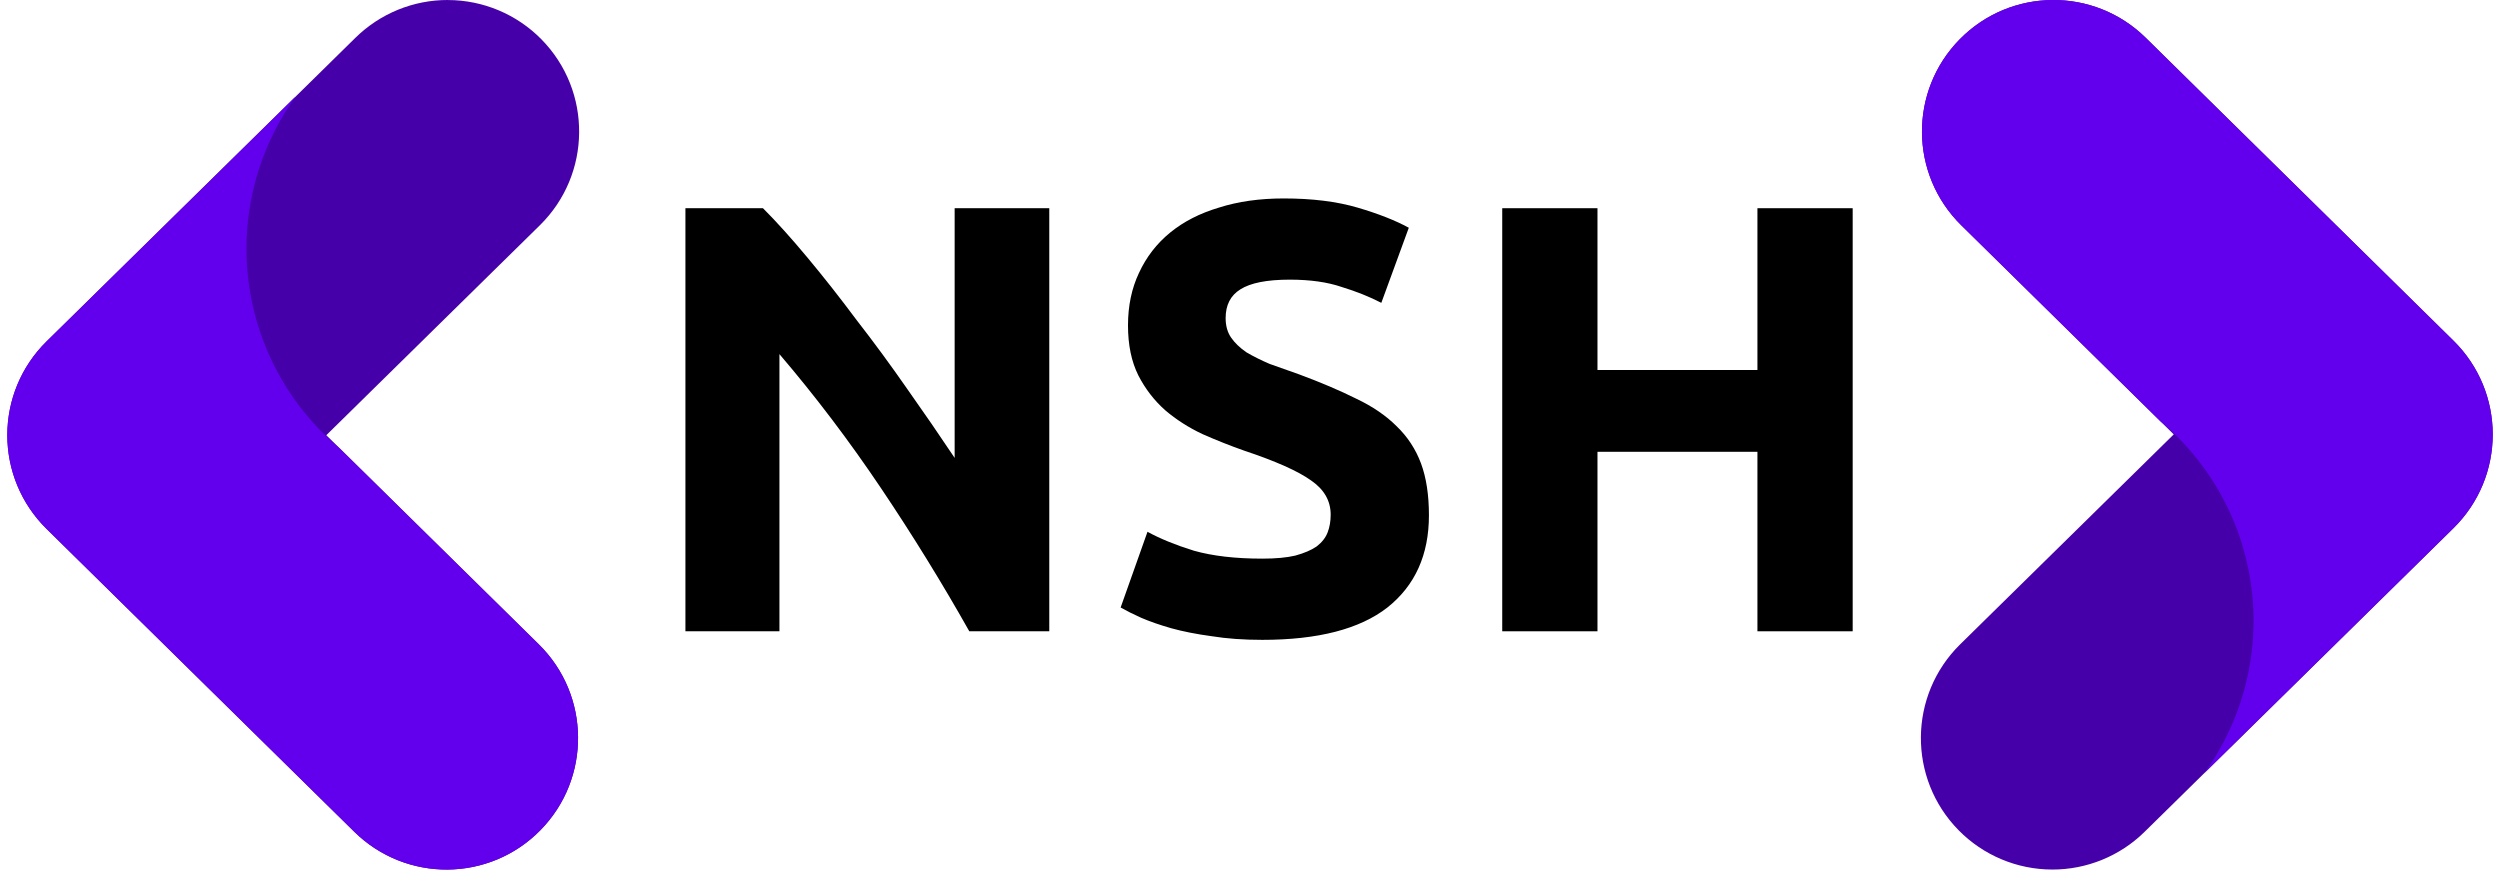
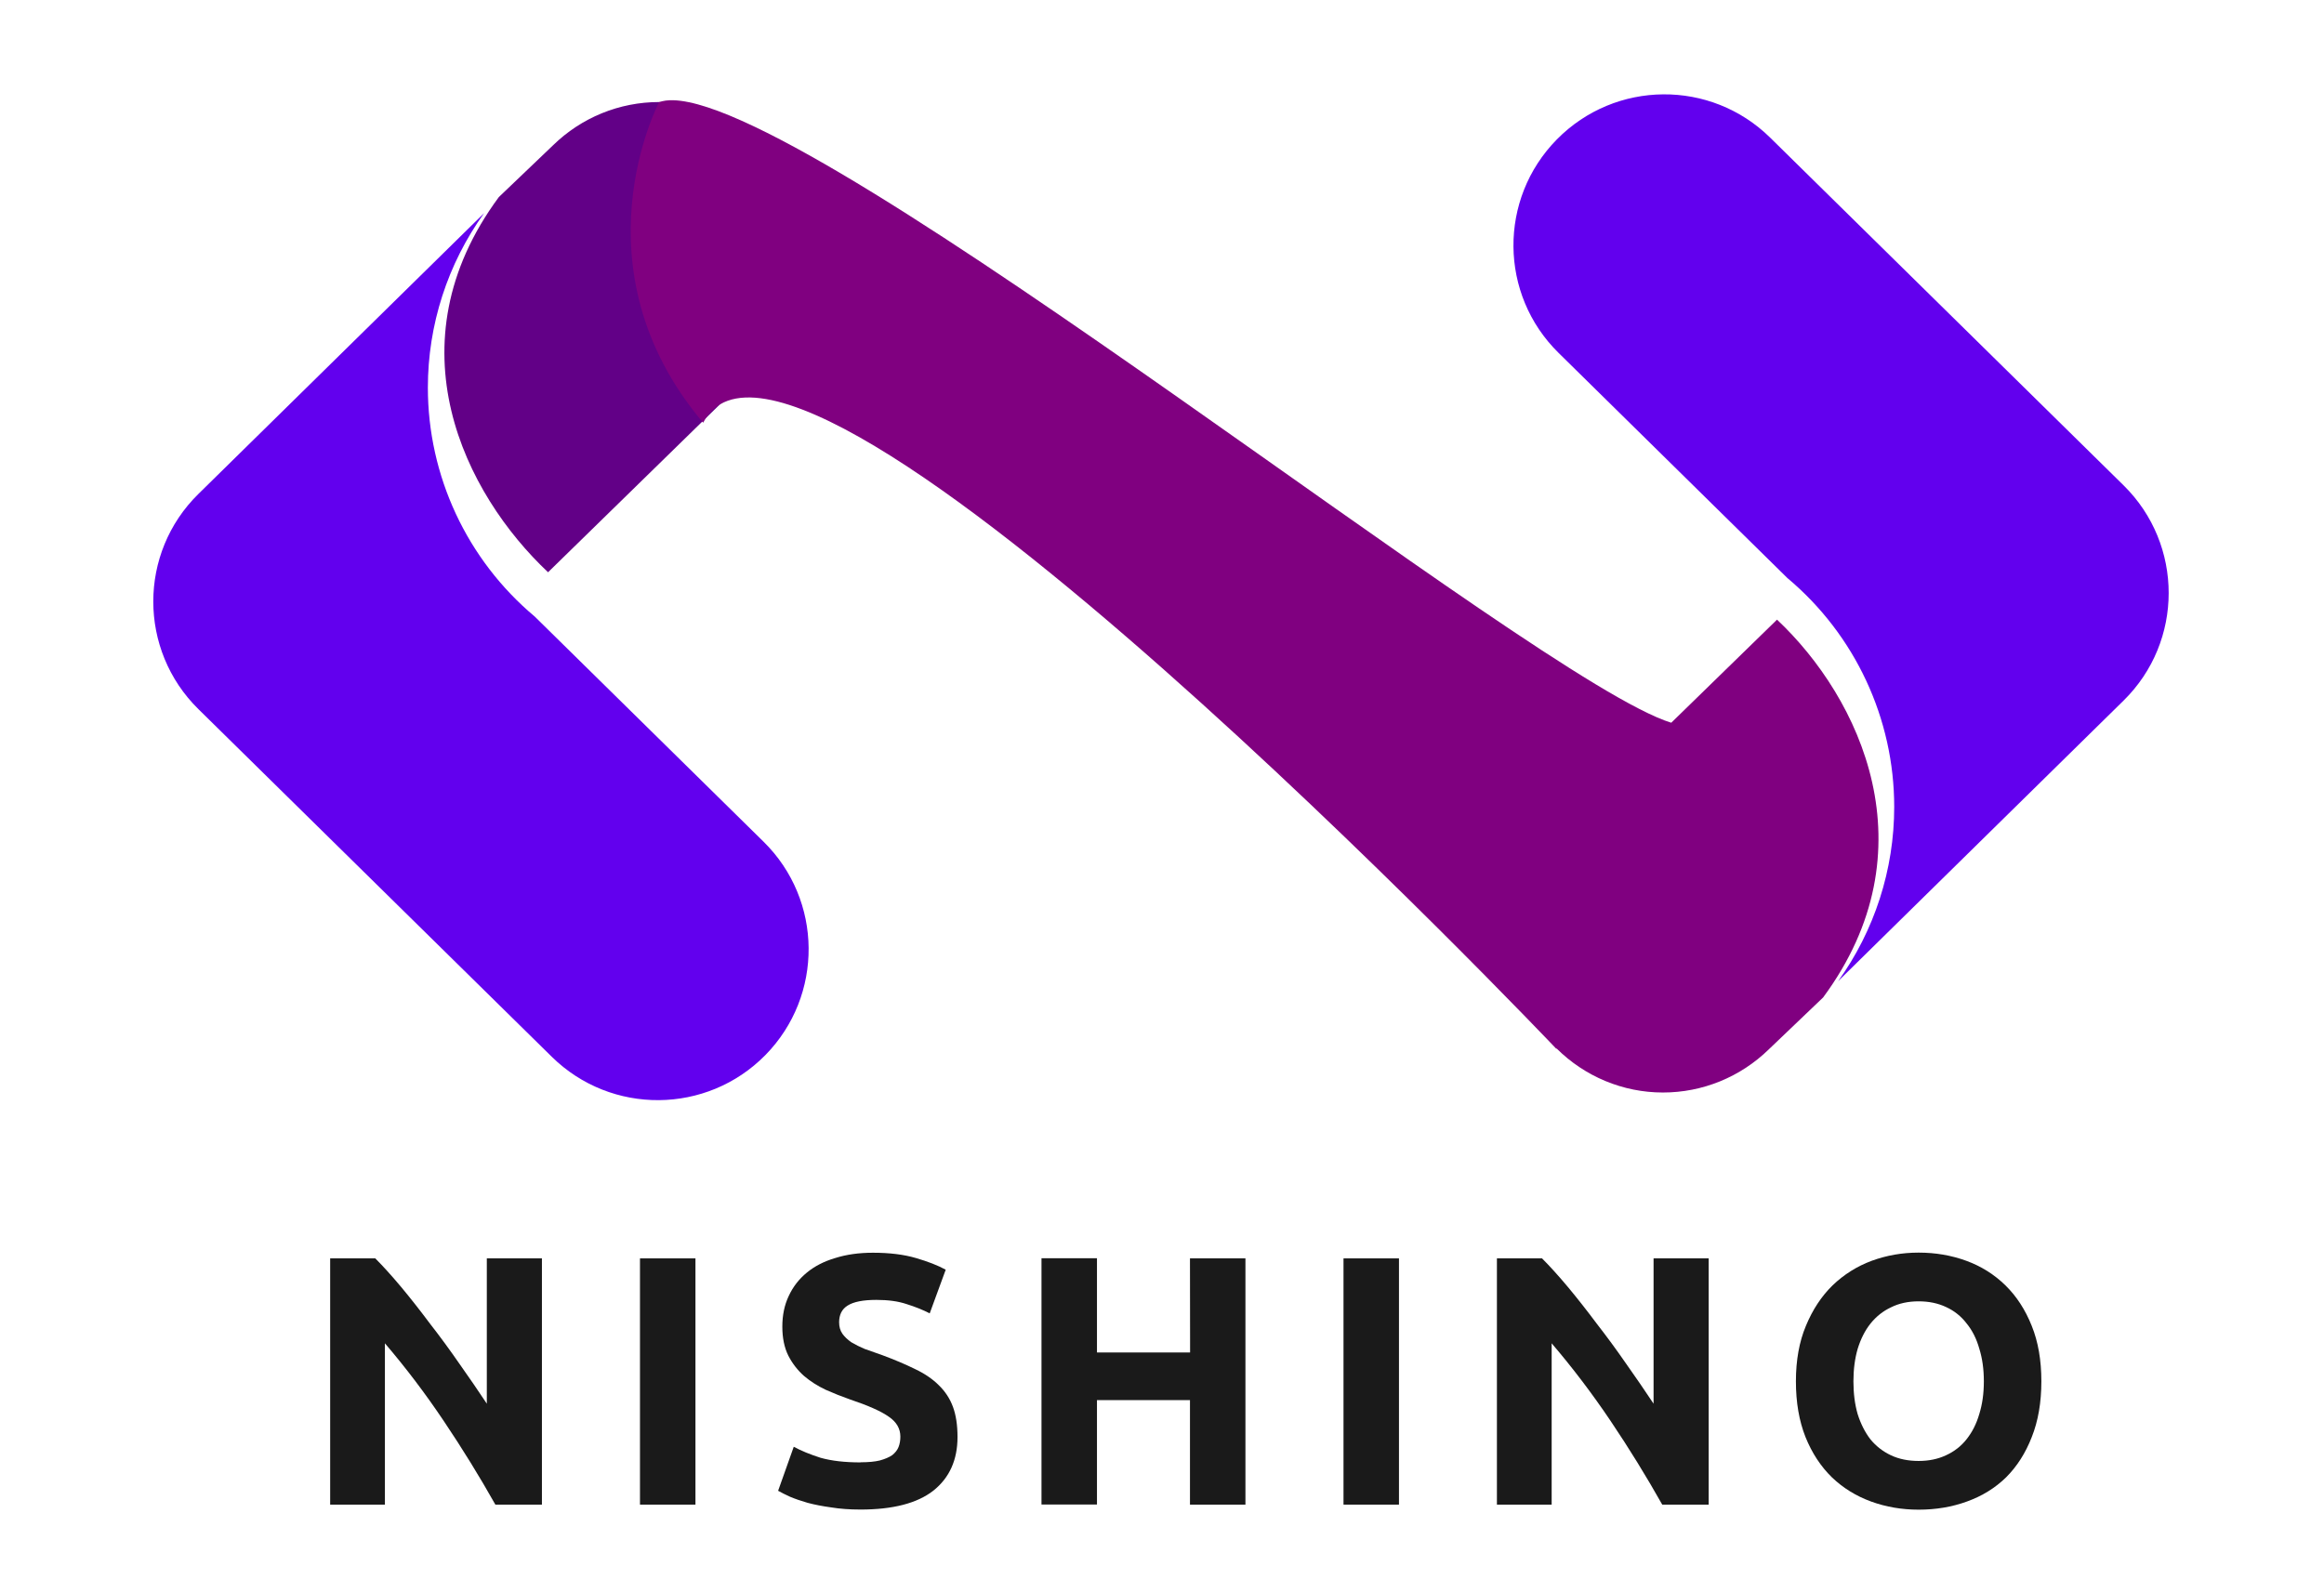
- <svg xmlns="http://www.w3.org/2000/svg" width="138" height="48" viewBox="0 0 36.512 12.7" version="1.1" id="svg77">
-   <defs id="defs71" />
+ <svg xmlns="http://www.w3.org/2000/svg" width="73" height="50" viewBox="0 0 19.315 13.229" version="1.1" id="svg63">
+   <defs id="defs57" />
  <g id="layer1">
-     <g id="g121" transform="matrix(0.2727552,0,0,0.2727552,-10.30989,-28.45005)">
-       <ellipse style="fill:none;stroke:none;stroke-width:0.086;stroke-linecap:round;stroke-linejoin:round;stroke-miterlimit:4;stroke-dasharray:none;paint-order:stroke markers fill" id="circle1313" cx="61.769" cy="111.347" rx="6.733" ry="6.733" />
-       <ellipse style="fill:none;stroke:none;stroke-width:0.086;stroke-linecap:round;stroke-linejoin:round;stroke-miterlimit:4;stroke-dasharray:none;paint-order:stroke markers fill" id="circle1315" cx="45.228" cy="127.606" rx="6.733" ry="6.733" />
-       <ellipse style="fill:none;stroke:none;stroke-width:0.086;stroke-linecap:round;stroke-linejoin:round;stroke-miterlimit:4;stroke-dasharray:none;paint-order:stroke markers fill" id="circle1317" cx="61.71" cy="143.827" rx="6.733" ry="6.733" />
-       <path style="color:#000000;font-style:normal;font-variant:normal;font-weight:normal;font-stretch:normal;font-size:medium;line-height:normal;font-family:sans-serif;font-variant-ligatures:normal;font-variant-position:normal;font-variant-caps:normal;font-variant-numeric:normal;font-variant-alternates:normal;font-variant-east-asian:normal;font-feature-settings:normal;font-variation-settings:normal;text-indent:0;text-align:start;text-decoration:none;text-decoration-line:none;text-decoration-style:solid;text-decoration-color:#000000;letter-spacing:normal;word-spacing:normal;text-transform:none;writing-mode:lr-tb;direction:ltr;text-orientation:mixed;dominant-baseline:auto;baseline-shift:baseline;text-anchor:start;white-space:normal;shape-padding:0;shape-margin:0;inline-size:0;clip-rule:nonzero;display:inline;overflow:visible;visibility:visible;isolation:auto;mix-blend-mode:normal;color-interpolation:sRGB;color-interpolation-filters:linearRGB;solid-color:#000000;solid-opacity:1;vector-effect:none;fill:#4500a9;fill-opacity:1;fill-rule:nonzero;stroke:none;stroke-width:1;stroke-linecap:round;stroke-linejoin:round;stroke-miterlimit:4;stroke-dasharray:none;stroke-dashoffset:0;stroke-opacity:1;color-rendering:auto;image-rendering:auto;shape-rendering:auto;text-rendering:auto;enable-background:accumulate;stop-color:#000000" d="m 61.78,104.306 a 7.041,7.041 0 0 0 -4.947,2.02 l -16.539,16.26 a 7.042,7.042 0 0 0 -0.004,10.039 l 16.48,16.221 a 7.041,7.041 0 0 0 9.959,-0.08 7.041,7.041 0 0 0 -0.08,-9.957 l -11.379,-11.199 11.434,-11.24 a 7.041,7.041 0 0 0 0.086,-9.957 7.041,7.041 0 0 0 -5.01,-2.105 z" id="path1319" />
-       <path id="path1321" style="color:#000000;font-style:normal;font-variant:normal;font-weight:normal;font-stretch:normal;font-size:medium;line-height:normal;font-family:sans-serif;font-variant-ligatures:normal;font-variant-position:normal;font-variant-caps:normal;font-variant-numeric:normal;font-variant-alternates:normal;font-variant-east-asian:normal;font-feature-settings:normal;font-variation-settings:normal;text-indent:0;text-align:start;text-decoration:none;text-decoration-line:none;text-decoration-style:solid;text-decoration-color:#000000;letter-spacing:normal;word-spacing:normal;text-transform:none;writing-mode:lr-tb;direction:ltr;text-orientation:mixed;dominant-baseline:auto;baseline-shift:baseline;text-anchor:start;white-space:normal;shape-padding:0;shape-margin:0;inline-size:0;clip-rule:nonzero;display:inline;overflow:visible;visibility:visible;isolation:auto;mix-blend-mode:normal;color-interpolation:sRGB;color-interpolation-filters:linearRGB;solid-color:#000000;solid-opacity:1;vector-effect:none;fill:#6200ee;fill-opacity:1;fill-rule:nonzero;stroke:none;stroke-width:1;stroke-linecap:round;stroke-linejoin:round;stroke-miterlimit:4;stroke-dasharray:none;stroke-dashoffset:0;stroke-opacity:1;color-rendering:auto;image-rendering:auto;shape-rendering:auto;text-rendering:auto;enable-background:accumulate;stop-color:#000000" d="m 53.622,109.481 -13.329,13.104 c -2.805,2.758 -2.807,7.279 -0.004,10.039 l 16.481,16.22 c 2.772,2.729 7.231,2.693 9.959,-0.08 2.727,-2.772 2.692,-7.229 -0.08,-9.957 l -10.672,-10.503 c -3.158,-2.648 -4.981,-6.558 -4.982,-10.679 4e-5,-2.923 0.919,-5.772 2.627,-8.144 z" />
-       <path style="color:#000000;font-style:normal;font-variant:normal;font-weight:normal;font-stretch:normal;font-size:medium;line-height:normal;font-family:sans-serif;font-variant-ligatures:normal;font-variant-position:normal;font-variant-caps:normal;font-variant-numeric:normal;font-variant-alternates:normal;font-variant-east-asian:normal;font-feature-settings:normal;font-variation-settings:normal;text-indent:0;text-align:start;text-decoration:none;text-decoration-line:none;text-decoration-style:solid;text-decoration-color:#000000;letter-spacing:normal;word-spacing:normal;text-transform:none;writing-mode:lr-tb;direction:ltr;text-orientation:mixed;dominant-baseline:auto;baseline-shift:baseline;text-anchor:start;white-space:normal;shape-padding:0;shape-margin:0;inline-size:0;clip-rule:nonzero;display:inline;overflow:visible;visibility:visible;isolation:auto;mix-blend-mode:normal;color-interpolation:sRGB;color-interpolation-filters:linearRGB;solid-color:#000000;solid-opacity:1;vector-effect:none;fill:#4500a9;fill-opacity:1;fill-rule:nonzero;stroke:none;stroke-width:1;stroke-linecap:round;stroke-linejoin:round;stroke-miterlimit:4;stroke-dasharray:none;stroke-dashoffset:0;stroke-opacity:1;color-rendering:auto;image-rendering:auto;shape-rendering:auto;text-rendering:auto;enable-background:accumulate;stop-color:#000000" d="m 147.684,150.868 a 7.041,7.041 0 0 0 4.947,-2.019 l 16.539,-16.26 a 7.042,7.042 0 0 0 0.004,-10.039 l -16.48,-16.221 a 7.041,7.041 0 0 0 -9.959,0.08 7.041,7.041 0 0 0 0.08,9.957 l 11.379,11.199 -11.434,11.24 a 7.041,7.041 0 0 0 -0.086,9.957 7.041,7.041 0 0 0 5.01,2.105 z" id="path1323" />
-       <path id="path1325" style="color:#000000;font-style:normal;font-variant:normal;font-weight:normal;font-stretch:normal;font-size:medium;line-height:normal;font-family:sans-serif;font-variant-ligatures:normal;font-variant-position:normal;font-variant-caps:normal;font-variant-numeric:normal;font-variant-alternates:normal;font-variant-east-asian:normal;font-feature-settings:normal;font-variation-settings:normal;text-indent:0;text-align:start;text-decoration:none;text-decoration-line:none;text-decoration-style:solid;text-decoration-color:#000000;letter-spacing:normal;word-spacing:normal;text-transform:none;writing-mode:lr-tb;direction:ltr;text-orientation:mixed;dominant-baseline:auto;baseline-shift:baseline;text-anchor:start;white-space:normal;shape-padding:0;shape-margin:0;inline-size:0;clip-rule:nonzero;display:inline;overflow:visible;visibility:visible;isolation:auto;mix-blend-mode:normal;color-interpolation:sRGB;color-interpolation-filters:linearRGB;solid-color:#000000;solid-opacity:1;vector-effect:none;fill:#6200ee;fill-opacity:1;fill-rule:nonzero;stroke:none;stroke-width:1;stroke-linecap:round;stroke-linejoin:round;stroke-miterlimit:4;stroke-dasharray:none;stroke-dashoffset:0;stroke-opacity:1;color-rendering:auto;image-rendering:auto;shape-rendering:auto;text-rendering:auto;enable-background:accumulate;stop-color:#000000" d="m 155.841,145.693 13.329,-13.104 c 2.805,-2.758 2.807,-7.279 0.004,-10.039 l -16.481,-16.22 c -2.772,-2.729 -7.231,-2.693 -9.959,0.08 -2.727,2.772 -2.692,7.229 0.08,9.957 l 10.672,10.503 c 3.158,2.648 4.981,6.558 4.982,10.679 -5e-5,2.923 -0.919,5.772 -2.627,8.144 z" />
-       <g aria-label="NSH" id="text1329" style="font-style:normal;font-weight:normal;font-size:32.69px;line-height:1.25;font-family:sans-serif;fill:#000000;fill-opacity:1;stroke:none;stroke-width:0.817">
-         <path d="m 89.7,138.109 q -2.19,-3.89 -4.74,-7.682 -2.55,-3.792 -5.426,-7.159 v 14.841 h -5.034 v -22.654 h 4.152 q 1.079,1.079 2.386,2.648 1.308,1.569 2.648,3.367 1.373,1.765 2.713,3.694 1.34,1.896 2.517,3.661 v -13.37 h 5.067 v 22.654 z" style="font-style:normal;font-variant:normal;font-weight:bold;font-stretch:normal;font-family:Ubuntu;-inkscape-font-specification:'Ubuntu Bold';stroke-width:0.817" id="path141" />
-         <path d="m 105.391,134.219 q 1.079,0 1.765,-0.163 0.719,-0.196 1.144,-0.49 0.425,-0.327 0.588,-0.752 0.163,-0.425 0.163,-0.948 0,-1.111 -1.046,-1.831 -1.046,-0.752 -3.596,-1.602 -1.111,-0.392 -2.223,-0.883 -1.111,-0.523 -1.994,-1.275 -0.883,-0.785 -1.438,-1.863 -0.556,-1.111 -0.556,-2.681 0,-1.569 0.588,-2.811 0.588,-1.275 1.667,-2.158 1.079,-0.883 2.615,-1.34 1.536,-0.49 3.465,-0.49 2.288,0 3.955,0.49 1.667,0.49 2.746,1.079 l -1.471,4.021 q -0.948,-0.49 -2.125,-0.85 -1.144,-0.392 -2.779,-0.392 -1.831,0 -2.648,0.523 -0.785,0.49 -0.785,1.536 0,0.621 0.294,1.046 0.294,0.425 0.817,0.785 0.556,0.327 1.242,0.621 0.719,0.262 1.569,0.556 1.765,0.654 3.073,1.308 1.308,0.621 2.158,1.471 0.883,0.85 1.308,1.994 0.425,1.144 0.425,2.779 0,3.171 -2.223,4.936 -2.223,1.733 -6.701,1.733 -1.504,0 -2.713,-0.196 -1.21,-0.163 -2.158,-0.425 -0.915,-0.262 -1.602,-0.556 -0.654,-0.294 -1.111,-0.556 l 1.438,-4.054 q 1.013,0.556 2.484,1.013 1.504,0.425 3.661,0.425 z" style="font-style:normal;font-variant:normal;font-weight:bold;font-stretch:normal;font-family:Ubuntu;-inkscape-font-specification:'Ubuntu Bold';stroke-width:0.817" id="path143" />
-         <path d="m 131.902,115.455 h 5.1 v 22.654 h -5.1 v -9.611 h -8.565 v 9.611 h -5.1 v -22.654 h 5.1 v 8.663 h 8.565 z" style="font-style:normal;font-variant:normal;font-weight:bold;font-stretch:normal;font-family:Ubuntu;-inkscape-font-specification:'Ubuntu Bold';stroke-width:0.817" id="path145" />
-       </g>
+     <ellipse style="fill:none;stroke:none;stroke-width:0.015;stroke-linecap:round;stroke-linejoin:round;stroke-miterlimit:4;stroke-dasharray:none;paint-order:stroke markers fill" id="circle1313" cx="5.476" cy="2.103" rx="1.2" ry="1.2" />
+     <ellipse style="fill:none;stroke:none;stroke-width:0.015;stroke-linecap:round;stroke-linejoin:round;stroke-miterlimit:4;stroke-dasharray:none;paint-order:stroke markers fill" id="circle1315" cx="2.529" cy="5" rx="1.2" ry="1.2" />
+     <ellipse style="fill:none;stroke:none;stroke-width:0.015;stroke-linecap:round;stroke-linejoin:round;stroke-miterlimit:4;stroke-dasharray:none;paint-order:stroke markers fill" id="circle1317" cx="5.466" cy="7.891" rx="1.2" ry="1.2" />
+     <path style="color:#000000;font-style:normal;font-variant:normal;font-weight:normal;font-stretch:normal;font-size:medium;line-height:normal;font-family:sans-serif;font-variant-ligatures:normal;font-variant-position:normal;font-variant-caps:normal;font-variant-numeric:normal;font-variant-alternates:normal;font-variant-east-asian:normal;font-feature-settings:normal;font-variation-settings:normal;text-indent:0;text-align:start;text-decoration:none;text-decoration-line:none;text-decoration-style:solid;text-decoration-color:#000000;letter-spacing:normal;word-spacing:normal;text-transform:none;writing-mode:lr-tb;direction:ltr;text-orientation:mixed;dominant-baseline:auto;baseline-shift:baseline;text-anchor:start;white-space:normal;shape-padding:0;shape-margin:0;inline-size:0;clip-rule:nonzero;display:inline;overflow:visible;visibility:visible;isolation:auto;mix-blend-mode:normal;color-interpolation:sRGB;color-interpolation-filters:linearRGB;solid-color:#000000;solid-opacity:1;vector-effect:none;fill:#620087;fill-opacity:1;fill-rule:nonzero;stroke:none;stroke-width:0.178;stroke-linecap:round;stroke-linejoin:round;stroke-miterlimit:4;stroke-dasharray:none;stroke-dashoffset:0;stroke-opacity:1;color-rendering:auto;image-rendering:auto;shape-rendering:auto;text-rendering:auto;enable-background:accumulate;stop-color:#000000" d="M 5.478,0.848 C 5.148,0.848 4.832,0.977 4.596,1.208 L 4.146,1.638 C 3.239,2.865 3.863,4.106 4.555,4.757 L 6.355,2.998 C 6.85,2.512 6.857,1.718 6.371,1.224 6.135,0.984 5.814,0.849 5.478,0.848 Z" id="path1319" />
+     <path id="path1321" style="color:#000000;font-style:normal;font-variant:normal;font-weight:normal;font-stretch:normal;font-size:medium;line-height:normal;font-family:sans-serif;font-variant-ligatures:normal;font-variant-position:normal;font-variant-caps:normal;font-variant-numeric:normal;font-variant-alternates:normal;font-variant-east-asian:normal;font-feature-settings:normal;font-variation-settings:normal;text-indent:0;text-align:start;text-decoration:none;text-decoration-line:none;text-decoration-style:solid;text-decoration-color:#000000;letter-spacing:normal;word-spacing:normal;text-transform:none;writing-mode:lr-tb;direction:ltr;text-orientation:mixed;dominant-baseline:auto;baseline-shift:baseline;text-anchor:start;white-space:normal;shape-padding:0;shape-margin:0;inline-size:0;clip-rule:nonzero;display:inline;overflow:visible;visibility:visible;isolation:auto;mix-blend-mode:normal;color-interpolation:sRGB;color-interpolation-filters:linearRGB;solid-color:#000000;solid-opacity:1;vector-effect:none;fill:#6200ee;fill-opacity:1;fill-rule:nonzero;stroke:none;stroke-width:0.178;stroke-linecap:round;stroke-linejoin:round;stroke-miterlimit:4;stroke-dasharray:none;stroke-dashoffset:0;stroke-opacity:1;color-rendering:auto;image-rendering:auto;shape-rendering:auto;text-rendering:auto;enable-background:accumulate;stop-color:#000000" d="M 4.024,1.771 1.649,4.106 C 1.149,4.597 1.149,5.403 1.649,5.895 l 2.937,2.89 c 0.494,0.486 1.289,0.48 1.775,-0.014 C 6.846,8.277 6.84,7.483 6.346,6.997 L 4.444,5.125 C 3.881,4.653 3.556,3.956 3.556,3.222 3.556,2.701 3.72,2.193 4.024,1.771 Z" />
+     <path id="path1321-6" style="color:#000000;font-style:normal;font-variant:normal;font-weight:normal;font-stretch:normal;font-size:medium;line-height:normal;font-family:sans-serif;font-variant-ligatures:normal;font-variant-position:normal;font-variant-caps:normal;font-variant-numeric:normal;font-variant-alternates:normal;font-variant-east-asian:normal;font-feature-settings:normal;font-variation-settings:normal;text-indent:0;text-align:start;text-decoration:none;text-decoration-line:none;text-decoration-style:solid;text-decoration-color:#000000;letter-spacing:normal;word-spacing:normal;text-transform:none;writing-mode:lr-tb;direction:ltr;text-orientation:mixed;dominant-baseline:auto;baseline-shift:baseline;text-anchor:start;white-space:normal;shape-padding:0;shape-margin:0;inline-size:0;clip-rule:nonzero;display:inline;overflow:visible;visibility:visible;isolation:auto;mix-blend-mode:normal;color-interpolation:sRGB;color-interpolation-filters:linearRGB;solid-color:#000000;solid-opacity:1;vector-effect:none;fill:#6200ee;fill-opacity:1;fill-rule:nonzero;stroke:none;stroke-width:0.178;stroke-linecap:round;stroke-linejoin:round;stroke-miterlimit:4;stroke-dasharray:none;stroke-dashoffset:0;stroke-opacity:1;color-rendering:auto;image-rendering:auto;shape-rendering:auto;text-rendering:auto;enable-background:accumulate;stop-color:#000000" d="m 15.274,8.159 2.375,-2.335 c 0.5,-0.491 0.5,-1.297 7.19e-4,-1.789 L 14.713,1.145 C 14.219,0.658 13.425,0.665 12.939,1.159 12.453,1.653 12.459,2.447 12.953,2.933 l 1.902,1.872 c 0.563,0.472 0.888,1.169 0.888,1.903 -7e-6,0.521 -0.164,1.029 -0.468,1.451 z" />
+     <path id="path259" style="fill:#800080;stroke:none;stroke-width:0.173px;stroke-linecap:butt;stroke-linejoin:miter;stroke-opacity:1" d="m 5.595,0.833 c -0.045,-0.001 -0.084,0.004 -0.117,0.016 0,0 -0.725,1.372 0.366,2.665 0.76,-1.464 7.091,5.205 7.091,5.205 2.25e-4,-0.002 7.84e-4,-0.003 10e-4,-0.004 0.235,0.234 0.552,0.367 0.884,0.367 0.33,5.357e-4 0.646,-0.129 0.882,-0.36 l 0.45,-0.43 C 16.059,7.065 15.461,5.802 14.769,5.151 L 13.89,6.008 C 12.758,5.661 6.849,0.864 5.595,0.833 Z" />
+     <g aria-label="NISHINO" id="text287" style="font-style:normal;font-weight:normal;font-size:2.954px;line-height:1.25;font-family:sans-serif;letter-spacing:0.342px;fill:#1a1a1a;fill-opacity:1;stroke:none;stroke-width:0.074">
+       <path d="M 4.117,12.508 Q 3.919,12.156 3.689,11.814 3.459,11.471 3.199,11.167 v 1.341 H 2.744 v -2.047 h 0.375 q 0.097,0.097 0.216,0.239 0.118,0.142 0.239,0.304 0.124,0.159 0.245,0.334 0.121,0.171 0.227,0.331 v -1.208 h 0.458 v 2.047 z" style="font-style:normal;font-variant:normal;font-weight:bold;font-stretch:normal;font-family:ubuntu;-inkscape-font-specification:'ubuntu Bold';fill:#1a1a1a;stroke-width:0.074" id="path136" />
+       <path d="M 5.319,10.461 H 5.78 v 2.047 H 5.319 Z" style="font-style:normal;font-variant:normal;font-weight:bold;font-stretch:normal;font-family:ubuntu;-inkscape-font-specification:'ubuntu Bold';fill:#1a1a1a;stroke-width:0.074" id="path138" />
+       <path d="m 7.153,12.156 q 0.097,0 0.159,-0.015 0.065,-0.018 0.103,-0.044 0.038,-0.03 0.053,-0.068 0.015,-0.038 0.015,-0.086 0,-0.1 -0.095,-0.165 -0.095,-0.068 -0.325,-0.145 -0.1,-0.035 -0.201,-0.08 -0.1,-0.047 -0.18,-0.115 -0.08,-0.071 -0.13,-0.168 -0.05,-0.1 -0.05,-0.242 0,-0.142 0.053,-0.254 0.053,-0.115 0.151,-0.195 0.097,-0.08 0.236,-0.121 0.139,-0.044 0.313,-0.044 0.207,0 0.357,0.044 0.151,0.044 0.248,0.097 l -0.133,0.363 q -0.086,-0.044 -0.192,-0.077 -0.103,-0.035 -0.251,-0.035 -0.165,0 -0.239,0.047 -0.071,0.044 -0.071,0.139 0,0.056 0.027,0.095 0.027,0.038 0.074,0.071 0.05,0.03 0.112,0.056 0.065,0.024 0.142,0.05 0.159,0.059 0.278,0.118 0.118,0.056 0.195,0.133 0.08,0.077 0.118,0.18 0.038,0.103 0.038,0.251 0,0.286 -0.201,0.446 -0.201,0.157 -0.605,0.157 -0.136,0 -0.245,-0.018 -0.109,-0.015 -0.195,-0.038 -0.083,-0.024 -0.145,-0.05 -0.059,-0.027 -0.1,-0.05 l 0.13,-0.366 q 0.092,0.05 0.224,0.092 0.136,0.038 0.331,0.038 z" style="font-style:normal;font-variant:normal;font-weight:bold;font-stretch:normal;font-family:ubuntu;-inkscape-font-specification:'ubuntu Bold';fill:#1a1a1a;stroke-width:0.074" id="path140" />
+       <path d="m 9.89,10.461 h 0.461 v 2.047 H 9.89 V 11.639 H 9.117 v 0.868 H 8.656 v -2.047 h 0.461 v 0.783 h 0.774 z" style="font-style:normal;font-variant:normal;font-weight:bold;font-stretch:normal;font-family:ubuntu;-inkscape-font-specification:'ubuntu Bold';fill:#1a1a1a;stroke-width:0.074" id="path142" />
+       <path d="m 11.166,10.461 h 0.461 v 2.047 h -0.461 z" style="font-style:normal;font-variant:normal;font-weight:bold;font-stretch:normal;font-family:ubuntu;-inkscape-font-specification:'ubuntu Bold';fill:#1a1a1a;stroke-width:0.074" id="path144" />
+       <path d="M 13.815,12.508 Q 13.617,12.156 13.387,11.814 13.156,11.471 12.896,11.167 v 1.341 h -0.455 v -2.047 h 0.375 q 0.097,0.097 0.216,0.239 0.118,0.142 0.239,0.304 0.124,0.159 0.245,0.334 0.121,0.171 0.227,0.331 v -1.208 h 0.458 v 2.047 z" style="font-style:normal;font-variant:normal;font-weight:bold;font-stretch:normal;font-family:ubuntu;-inkscape-font-specification:'ubuntu Bold';fill:#1a1a1a;stroke-width:0.074" id="path146" />
+       <path d="m 15.404,11.483 q 0,0.151 0.035,0.272 0.038,0.121 0.106,0.21 0.071,0.086 0.171,0.133 0.1,0.047 0.23,0.047 0.127,0 0.227,-0.047 0.103,-0.047 0.171,-0.133 0.071,-0.089 0.106,-0.21 0.038,-0.121 0.038,-0.272 0,-0.151 -0.038,-0.272 -0.035,-0.124 -0.106,-0.21 -0.068,-0.089 -0.171,-0.136 -0.1,-0.047 -0.227,-0.047 -0.13,0 -0.23,0.05 -0.1,0.047 -0.171,0.136 -0.068,0.086 -0.106,0.21 -0.035,0.121 -0.035,0.269 z m 1.562,0 q 0,0.263 -0.08,0.464 -0.077,0.198 -0.213,0.334 -0.136,0.133 -0.325,0.201 -0.186,0.068 -0.402,0.068 -0.21,0 -0.396,-0.068 -0.186,-0.068 -0.325,-0.201 -0.139,-0.136 -0.219,-0.334 -0.08,-0.201 -0.08,-0.464 0,-0.263 0.083,-0.461 0.083,-0.201 0.222,-0.337 0.142,-0.136 0.325,-0.204 0.186,-0.068 0.39,-0.068 0.21,0 0.396,0.068 0.186,0.068 0.325,0.204 0.139,0.136 0.219,0.337 0.08,0.198 0.08,0.461 z" style="font-style:normal;font-variant:normal;font-weight:bold;font-stretch:normal;font-family:ubuntu;-inkscape-font-specification:'ubuntu Bold';fill:#1a1a1a;stroke-width:0.074" id="path148" />
    </g>
  </g>
</svg>
